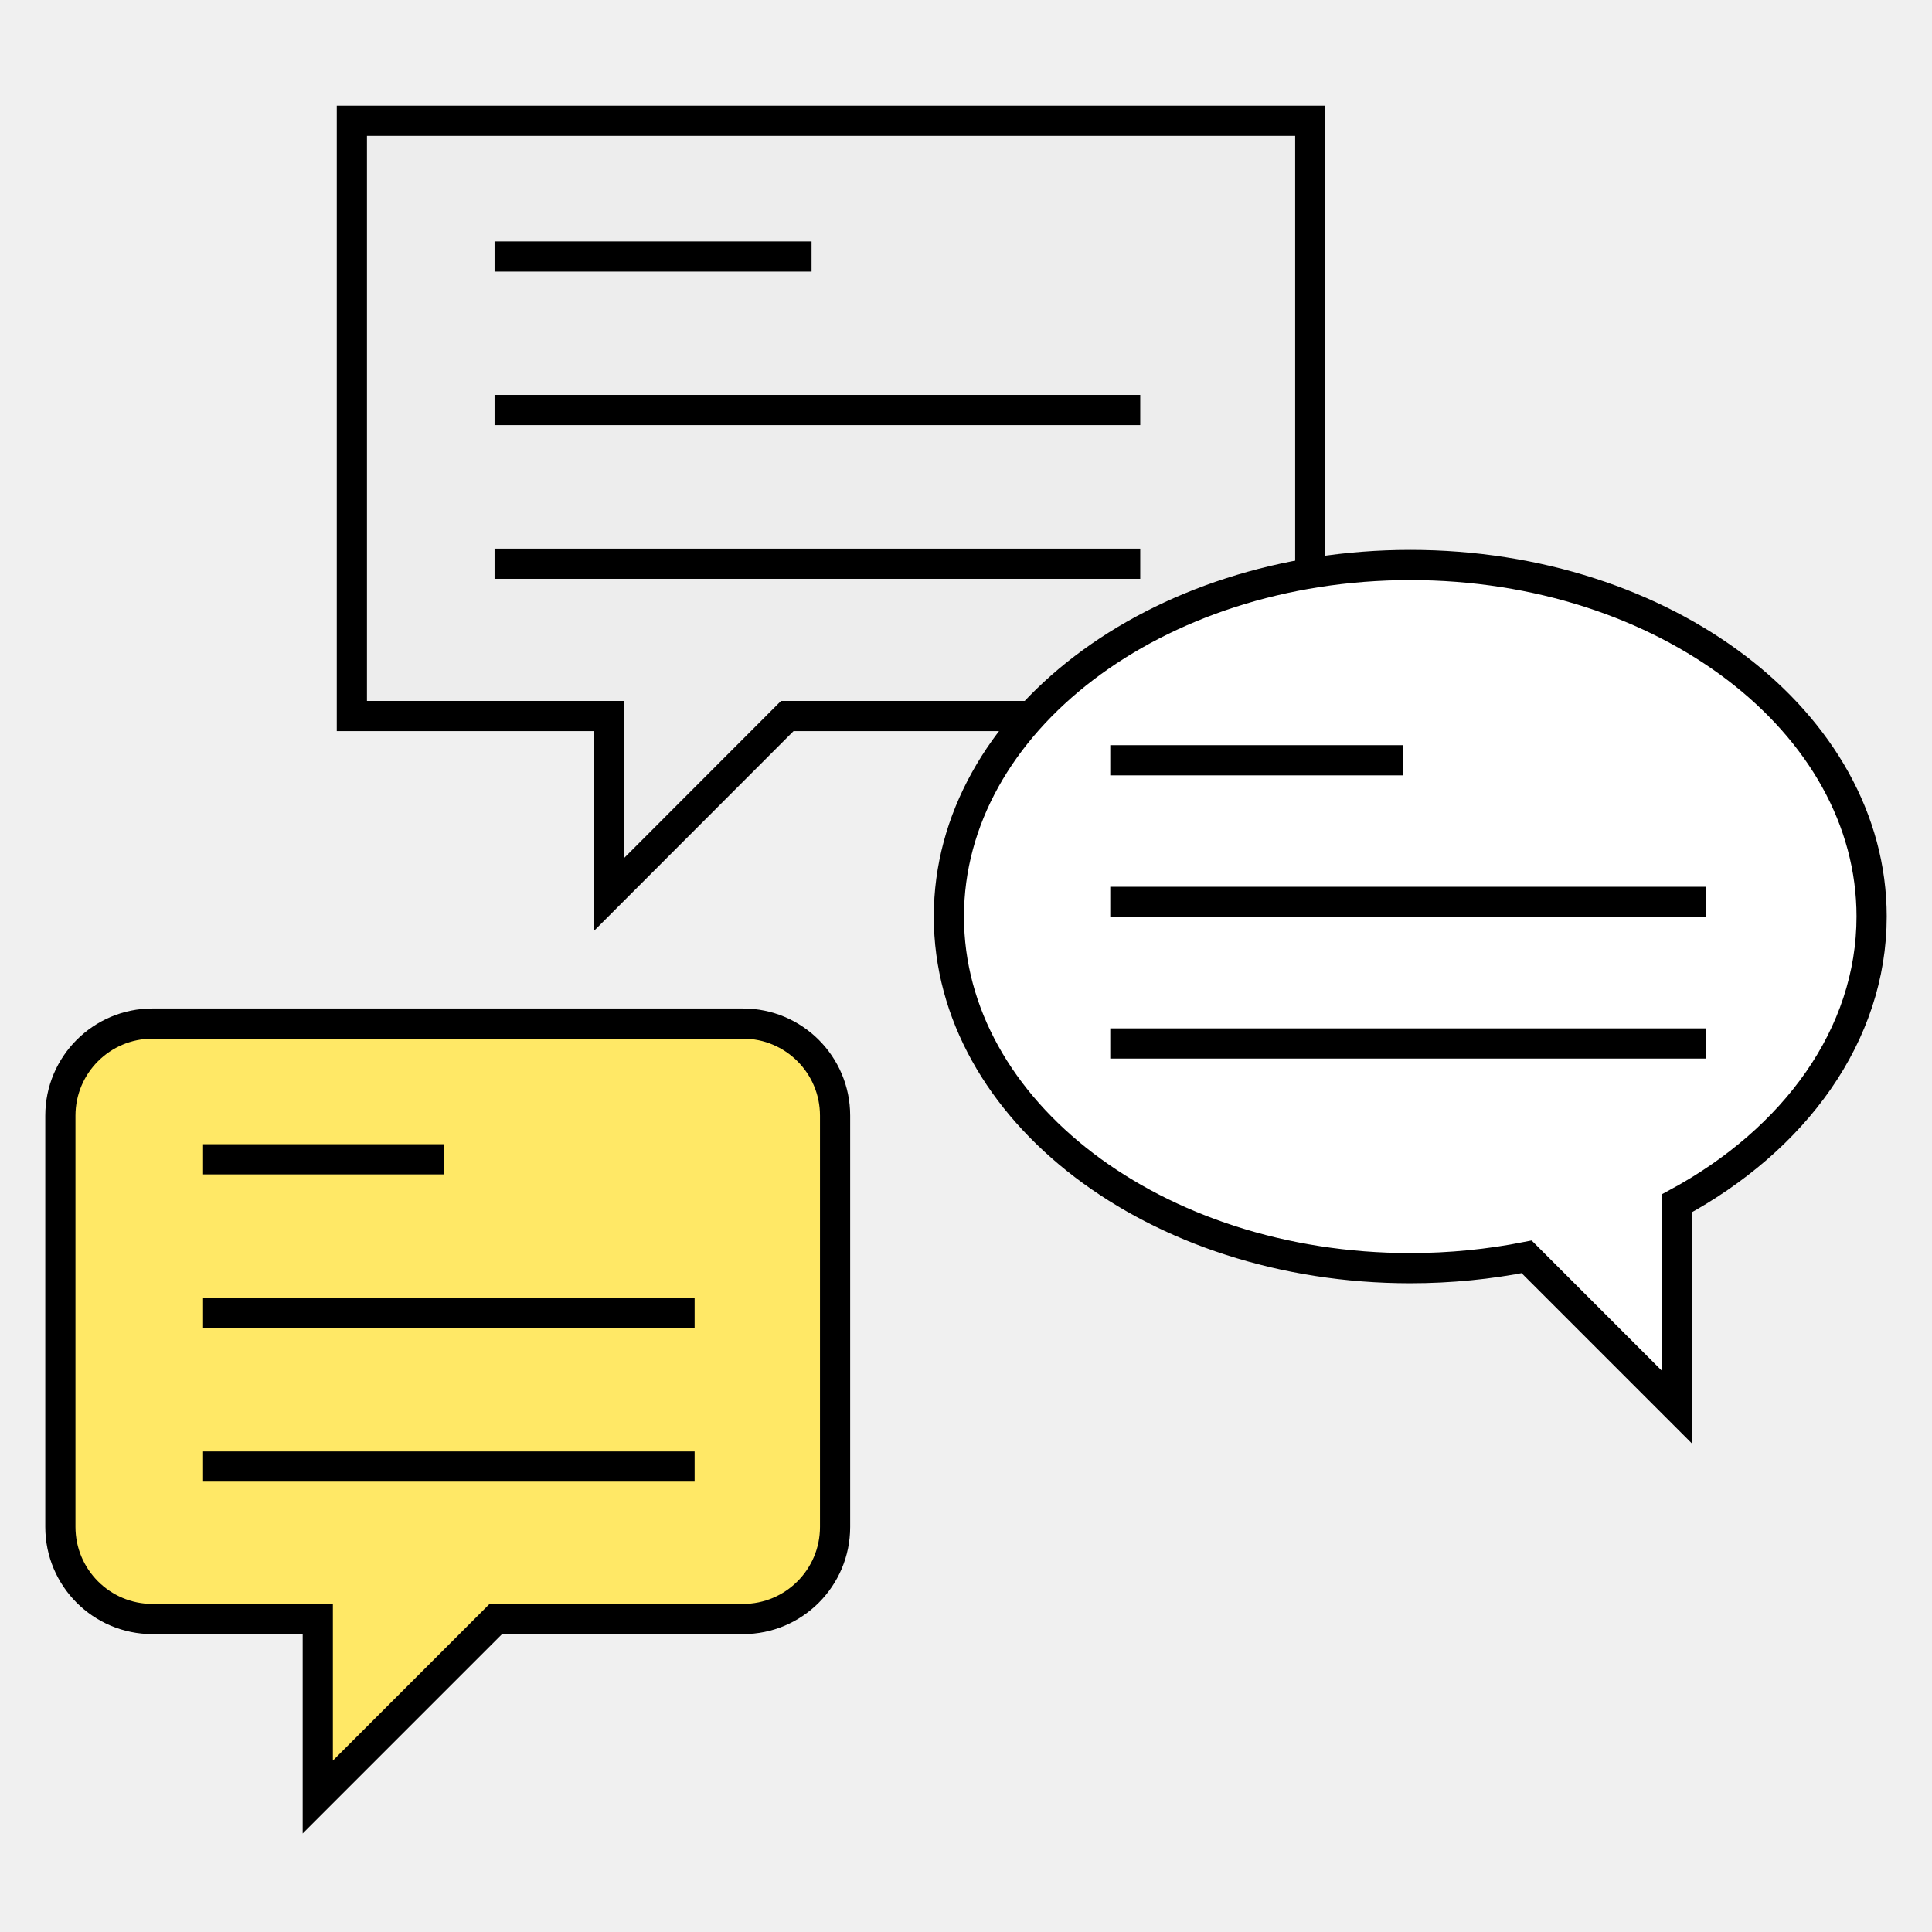
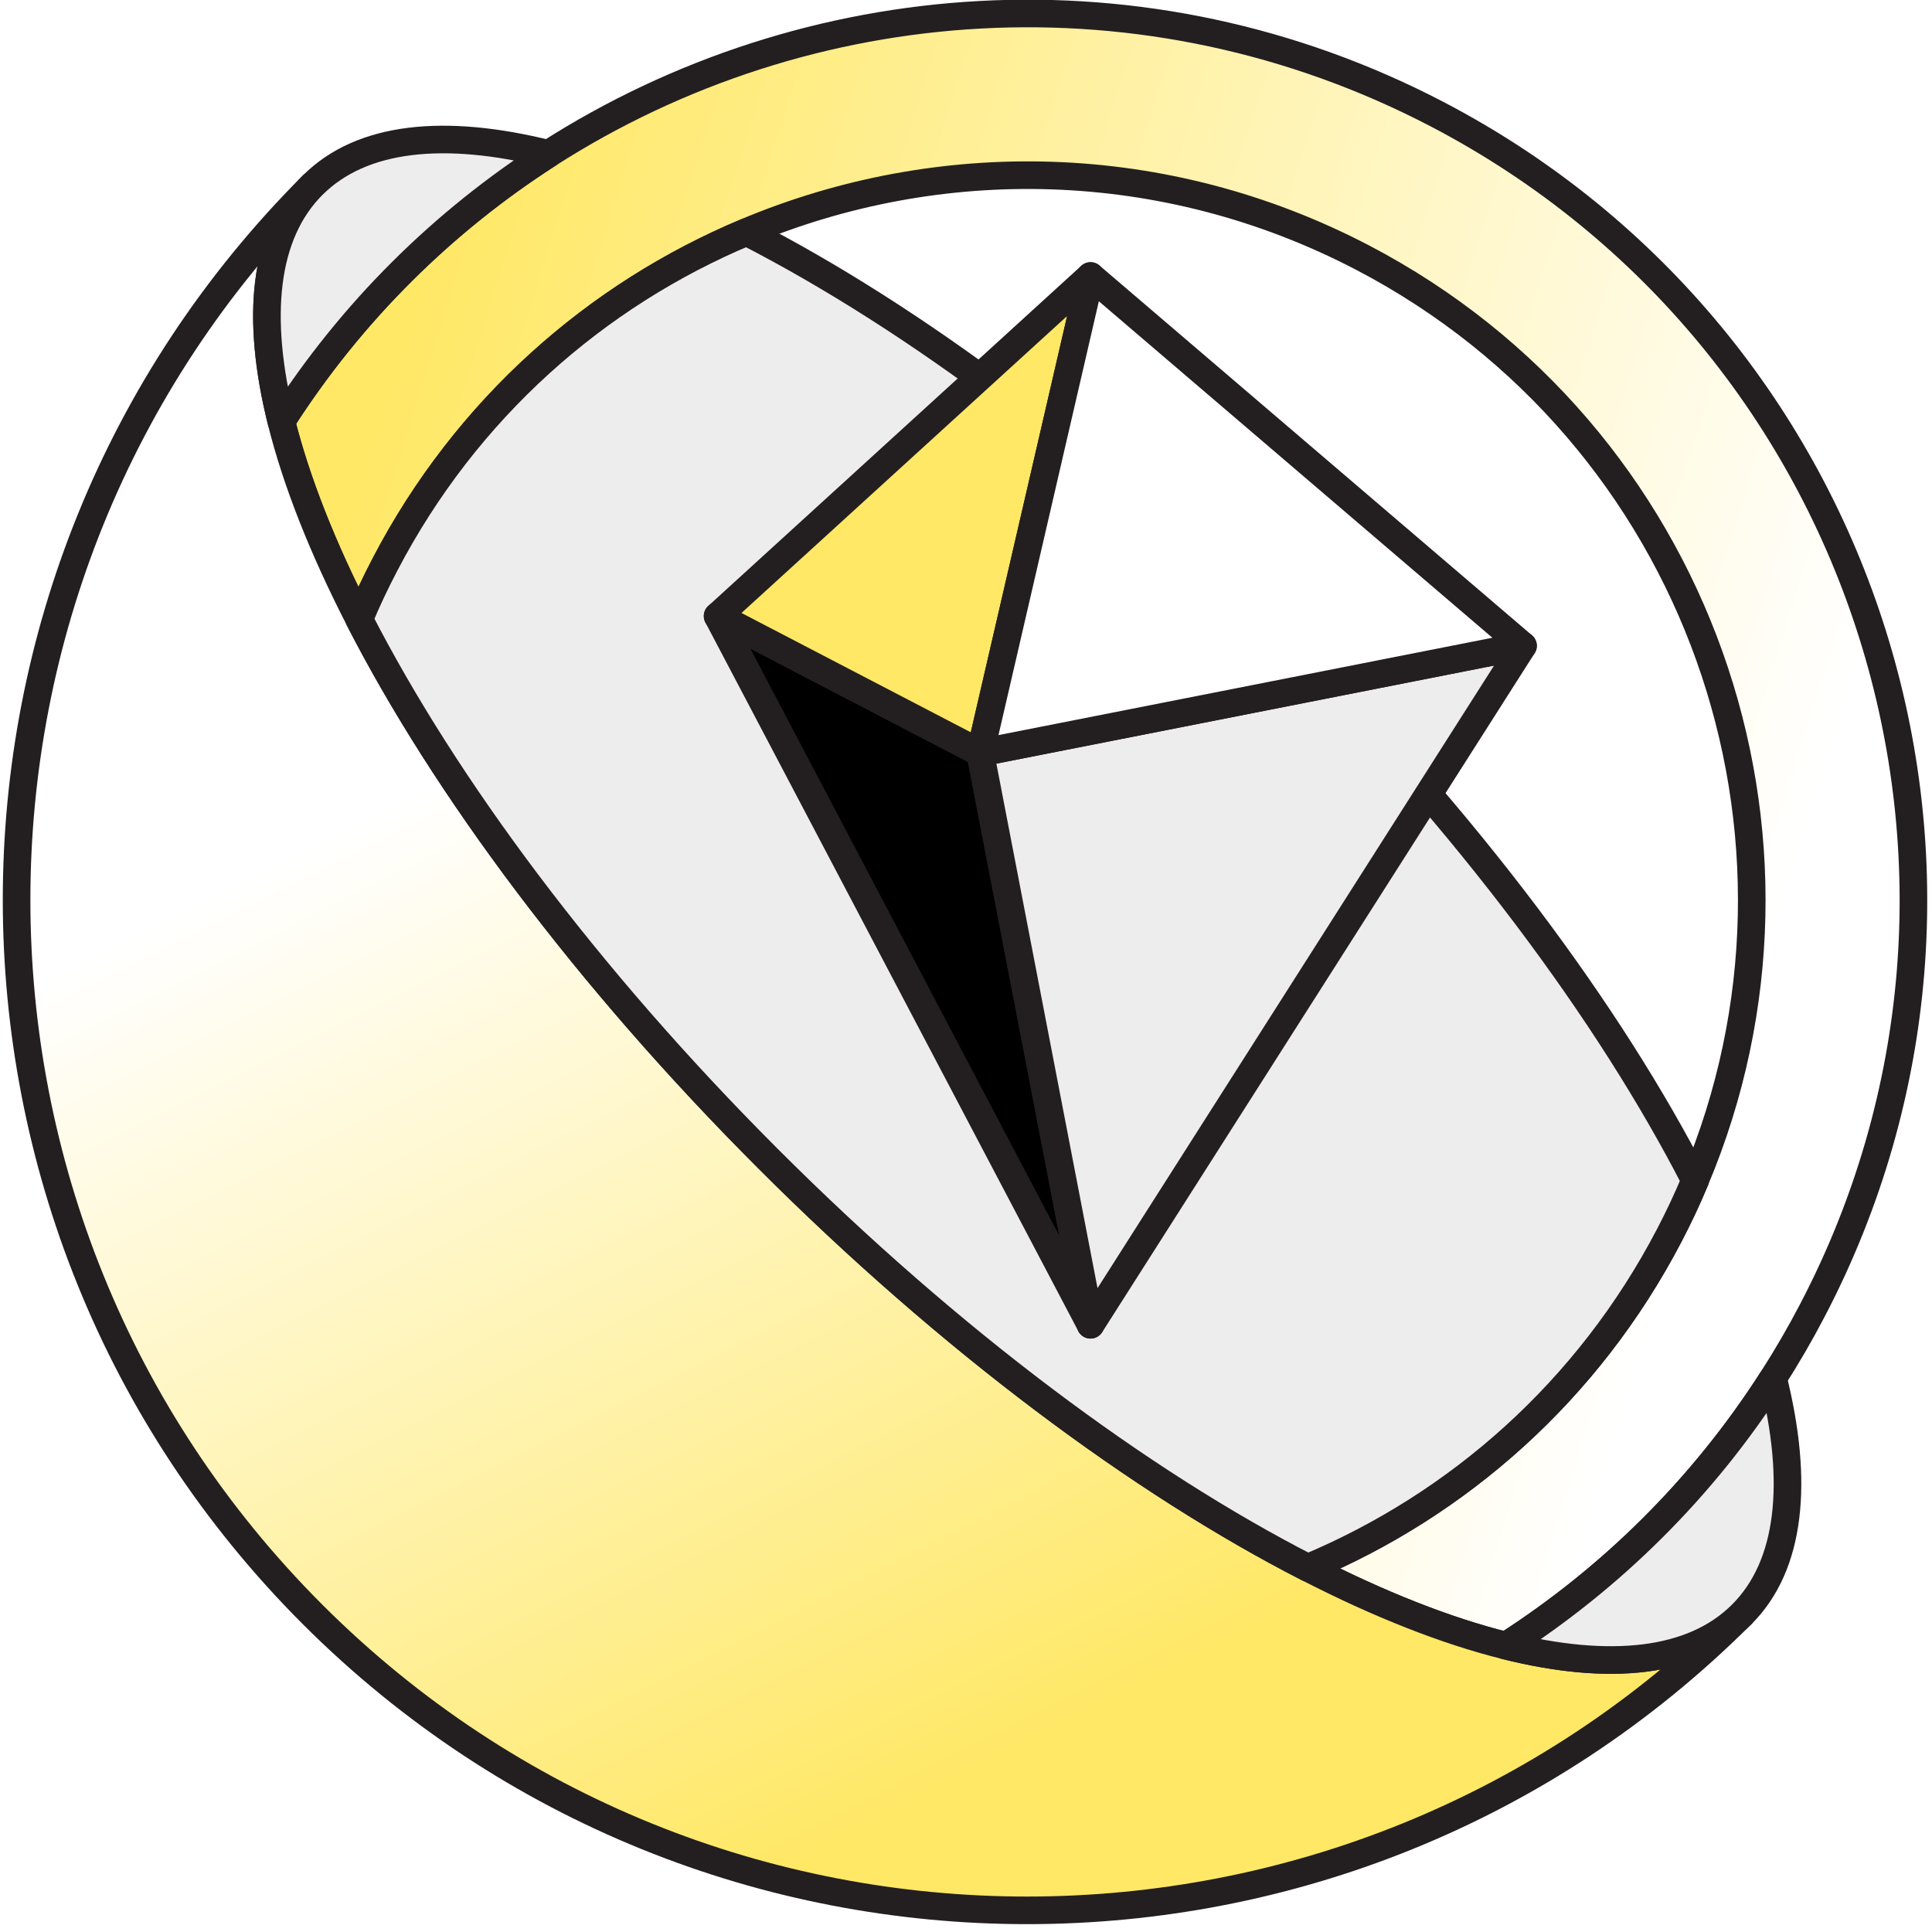
- <svg xmlns="http://www.w3.org/2000/svg" width="64" height="64" viewBox="0 0 64 64" fill="none">
-   <path d="M24.613 33.907H5.05C3.366 33.907 2 35.273 2 36.956V50.582C2 52.266 3.366 53.632 5.05 53.632H10.527V59.529L16.424 53.632H24.613C26.297 53.632 27.663 52.266 27.663 50.582V36.956C27.663 35.273 26.297 33.907 24.613 33.907Z" fill="#FFE866" stroke="black" stroke-miterlimit="10" />
-   <path d="M6.727 38.403H14.72" stroke="black" stroke-miterlimit="10" />
-   <path d="M6.727 43.488H23.01" stroke="black" stroke-miterlimit="10" />
-   <path d="M6.727 48.581H23.01" stroke="black" stroke-miterlimit="10" />
-   <path d="M43.404 4H11.656V23.719H20.183V29.622L26.08 23.719H43.404V4Z" fill="#EDEDED" stroke="black" stroke-miterlimit="10" />
-   <path d="M16.383 8.497H26.884" stroke="black" stroke-miterlimit="10" />
-   <path d="M16.383 13.582H37.772" stroke="black" stroke-miterlimit="10" />
-   <path d="M16.383 18.674H37.772" stroke="black" stroke-miterlimit="10" />
-   <path d="M62 30.363C62 23.931 55.157 18.716 46.717 18.716C38.276 18.716 31.433 23.931 31.433 30.363C31.433 36.794 38.276 42.01 46.717 42.01C48.045 42.01 49.337 41.879 50.572 41.635L55.544 46.607V39.864C59.449 37.755 62 34.287 62 30.357V30.363Z" fill="white" stroke="black" stroke-miterlimit="10" />
-   <path d="M46.467 25.185H36.779" stroke="black" stroke-miterlimit="10" />
-   <path d="M56.51 29.876H36.779" stroke="black" stroke-miterlimit="10" />
-   <path d="M56.51 34.566H36.779" stroke="black" stroke-miterlimit="10" />
+ <svg xmlns="http://www.w3.org/2000/svg" width="35" height="35" viewBox="0 0 35 35" fill="none">
+   <g clip-path="url(#clip0_11254_24839)">
+     <rect width="35" height="35" fill="white" />
+     <path d="M23.692 28.4C20.213 29.861 16.134 29.817 12.53 27.934C6.434 24.748 3.883 17.445 6.509 11.219C5.846 9.928 5.368 8.718 5.097 7.633C4.843 8.03 4.604 8.441 4.381 8.866C0.275 16.723 3.316 26.423 11.175 30.529C16.466 33.294 22.593 32.818 27.283 29.814C26.196 29.543 24.984 29.065 23.692 28.4Z" fill="url(#paint0_linear_11254_24839)" stroke="#231F20" stroke-width="0.5" stroke-linecap="round" stroke-linejoin="round" />
+     <path d="M32.835 23.735C32.613 24.161 32.374 24.572 32.12 24.969C30.843 26.966 29.18 28.595 27.282 29.814C26.195 29.543 24.983 29.065 23.691 28.4C26.413 27.261 28.768 25.199 30.24 22.379C30.412 22.051 30.568 21.719 30.708 21.383C33.333 15.156 30.782 7.853 24.687 4.668C21.082 2.785 17.003 2.741 13.525 4.201C10.802 5.341 8.448 7.402 6.975 10.223C6.804 10.551 6.647 10.882 6.508 11.219C5.845 9.928 5.367 8.718 5.096 7.633C6.373 5.635 8.036 4.006 9.934 2.788C14.625 -0.216 20.751 -0.692 26.043 2.073C33.9 6.179 36.941 15.878 32.835 23.735Z" fill="url(#paint1_linear_11254_24839)" stroke="#231F20" stroke-width="0.5" stroke-linecap="round" stroke-linejoin="round" />
+     <path d="M31.553 29.245C24.403 36.395 12.812 36.395 5.663 29.247C-1.487 22.099 -1.487 10.506 5.663 3.355C4.777 4.242 4.627 5.748 5.096 7.633C5.367 8.719 5.845 9.928 6.508 11.219C8.058 14.24 10.621 17.696 13.918 20.993C17.214 24.29 20.671 26.852 23.691 28.401C24.984 29.065 26.195 29.543 27.282 29.814C29.164 30.282 30.668 30.13 31.553 29.245Z" fill="url(#paint2_linear_11254_24839)" stroke="#231F20" stroke-width="0.5" stroke-linecap="round" stroke-linejoin="round" />
+     <path d="M9.935 2.788C8.037 4.007 6.374 5.636 5.097 7.633C4.627 5.748 4.777 4.242 5.664 3.355C6.551 2.468 8.053 2.319 9.935 2.788Z" fill="#EDEDED" stroke="#231F20" stroke-width="0.5" stroke-linecap="round" stroke-linejoin="round" />
+     <path d="M23.691 28.402C20.67 26.854 17.214 24.291 13.917 20.994C10.621 17.698 8.058 14.241 6.508 11.22C6.647 10.884 6.804 10.552 6.976 10.224C8.448 7.404 10.802 5.342 13.525 4.203C16.546 5.751 20.002 8.314 23.299 11.611C26.595 14.907 29.158 18.364 30.708 21.384C30.568 21.721 30.412 22.052 30.24 22.381C28.768 25.201 26.414 27.262 23.691 28.402Z" fill="#EDEDED" stroke="#231F20" stroke-width="0.5" stroke-linecap="round" stroke-linejoin="round" />
+     <path d="M31.554 29.245C30.669 30.13 29.165 30.281 27.283 29.814C29.181 28.595 30.844 26.966 32.121 24.969C32.591 26.854 32.441 28.36 31.554 29.245Z" fill="#EDEDED" stroke="#231F20" stroke-width="0.5" stroke-linecap="round" stroke-linejoin="round" />
+     <path d="M13 11.16L17.757 13.636L19.756 23.999L13 11.16Z" fill="black" stroke="#231F20" stroke-width="0.5" stroke-linecap="round" stroke-linejoin="round" />
+     <path d="M13 11.161L17.757 13.637L19.756 5L13 11.161Z" fill="#FFE866" stroke="#231F20" stroke-width="0.5" stroke-linecap="round" stroke-linejoin="round" />
+     <path d="M27.591 11.699L17.758 13.637L19.756 24L27.591 11.699Z" fill="#EDEDED" stroke="#231F20" stroke-width="0.5" stroke-linecap="round" stroke-linejoin="round" />
+     <path d="M27.591 11.699L17.758 13.637L19.756 5L27.591 11.699Z" fill="white" stroke="#231F20" stroke-width="0.5" stroke-linecap="round" stroke-linejoin="round" />
+   </g>
+   <defs>
+     <linearGradient id="paint0_linear_11254_24839" x1="9.791" y1="19.936" x2="27.283" y2="19.951" gradientUnits="userSpaceOnUse">
+       <stop stop-color="white" />
+       <stop offset="1" stop-color="#FFE866" />
+     </linearGradient>
+     <linearGradient id="paint1_linear_11254_24839" x1="32.212" y1="16.851" x2="6.467" y2="8.775" gradientUnits="userSpaceOnUse">
+       <stop stop-color="white" />
+       <stop offset="1" stop-color="#FFE866" />
+     </linearGradient>
+     <linearGradient id="paint2_linear_11254_24839" x1="5.836" y1="15.223" x2="14.999" y2="33.436" gradientUnits="userSpaceOnUse">
+       <stop stop-color="white" />
+       <stop offset="1" stop-color="#FFE866" />
+     </linearGradient>
+     <clipPath id="clip0_11254_24839">
+       <rect width="35" height="35" fill="white" />
+     </clipPath>
+   </defs>
</svg>
